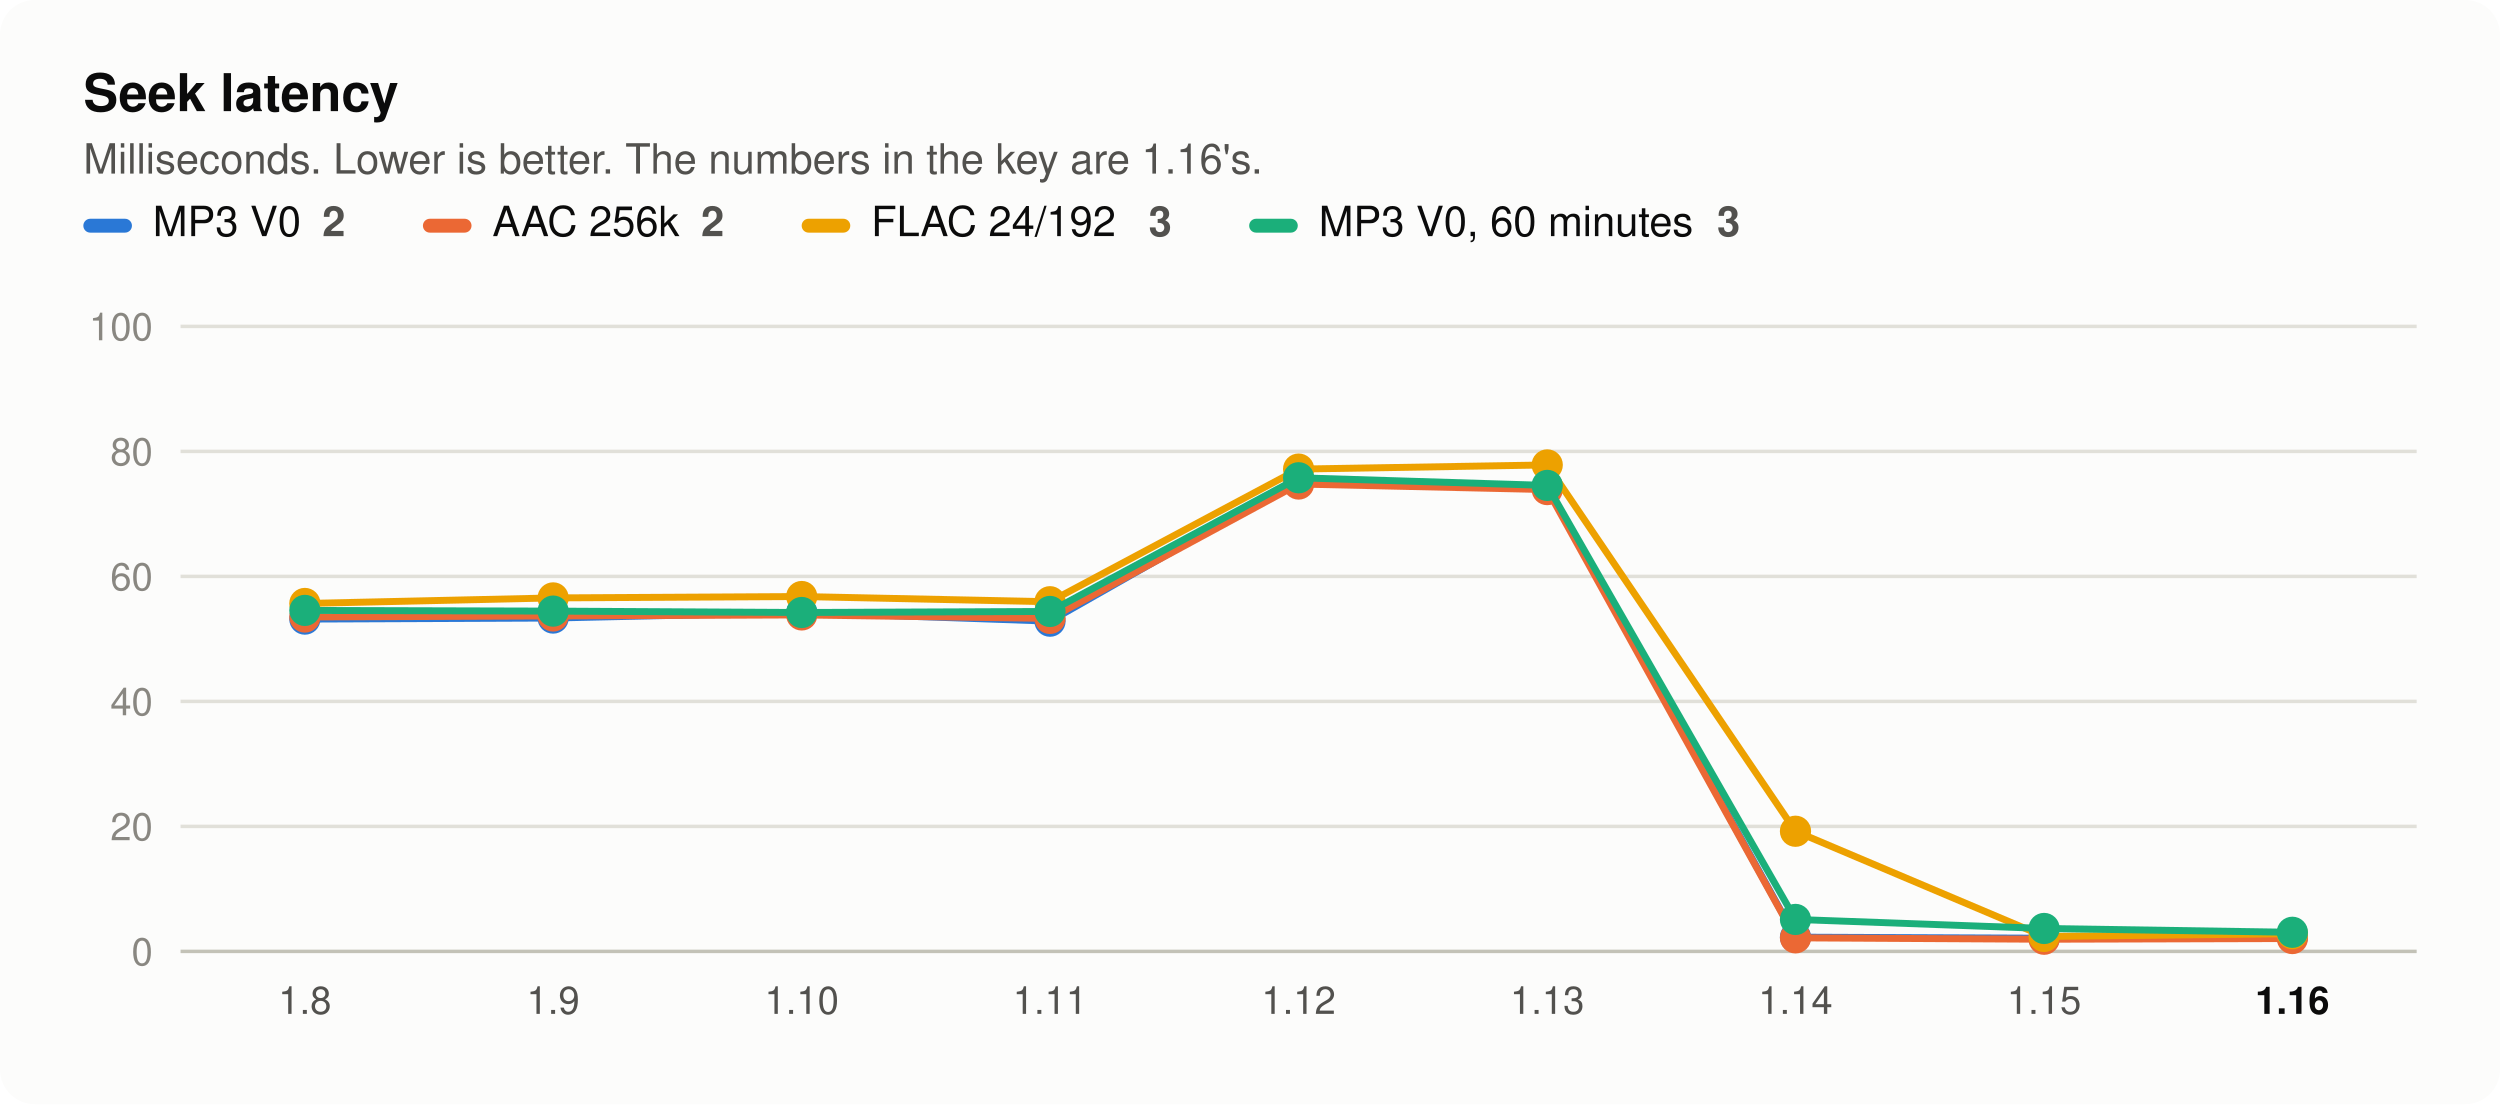
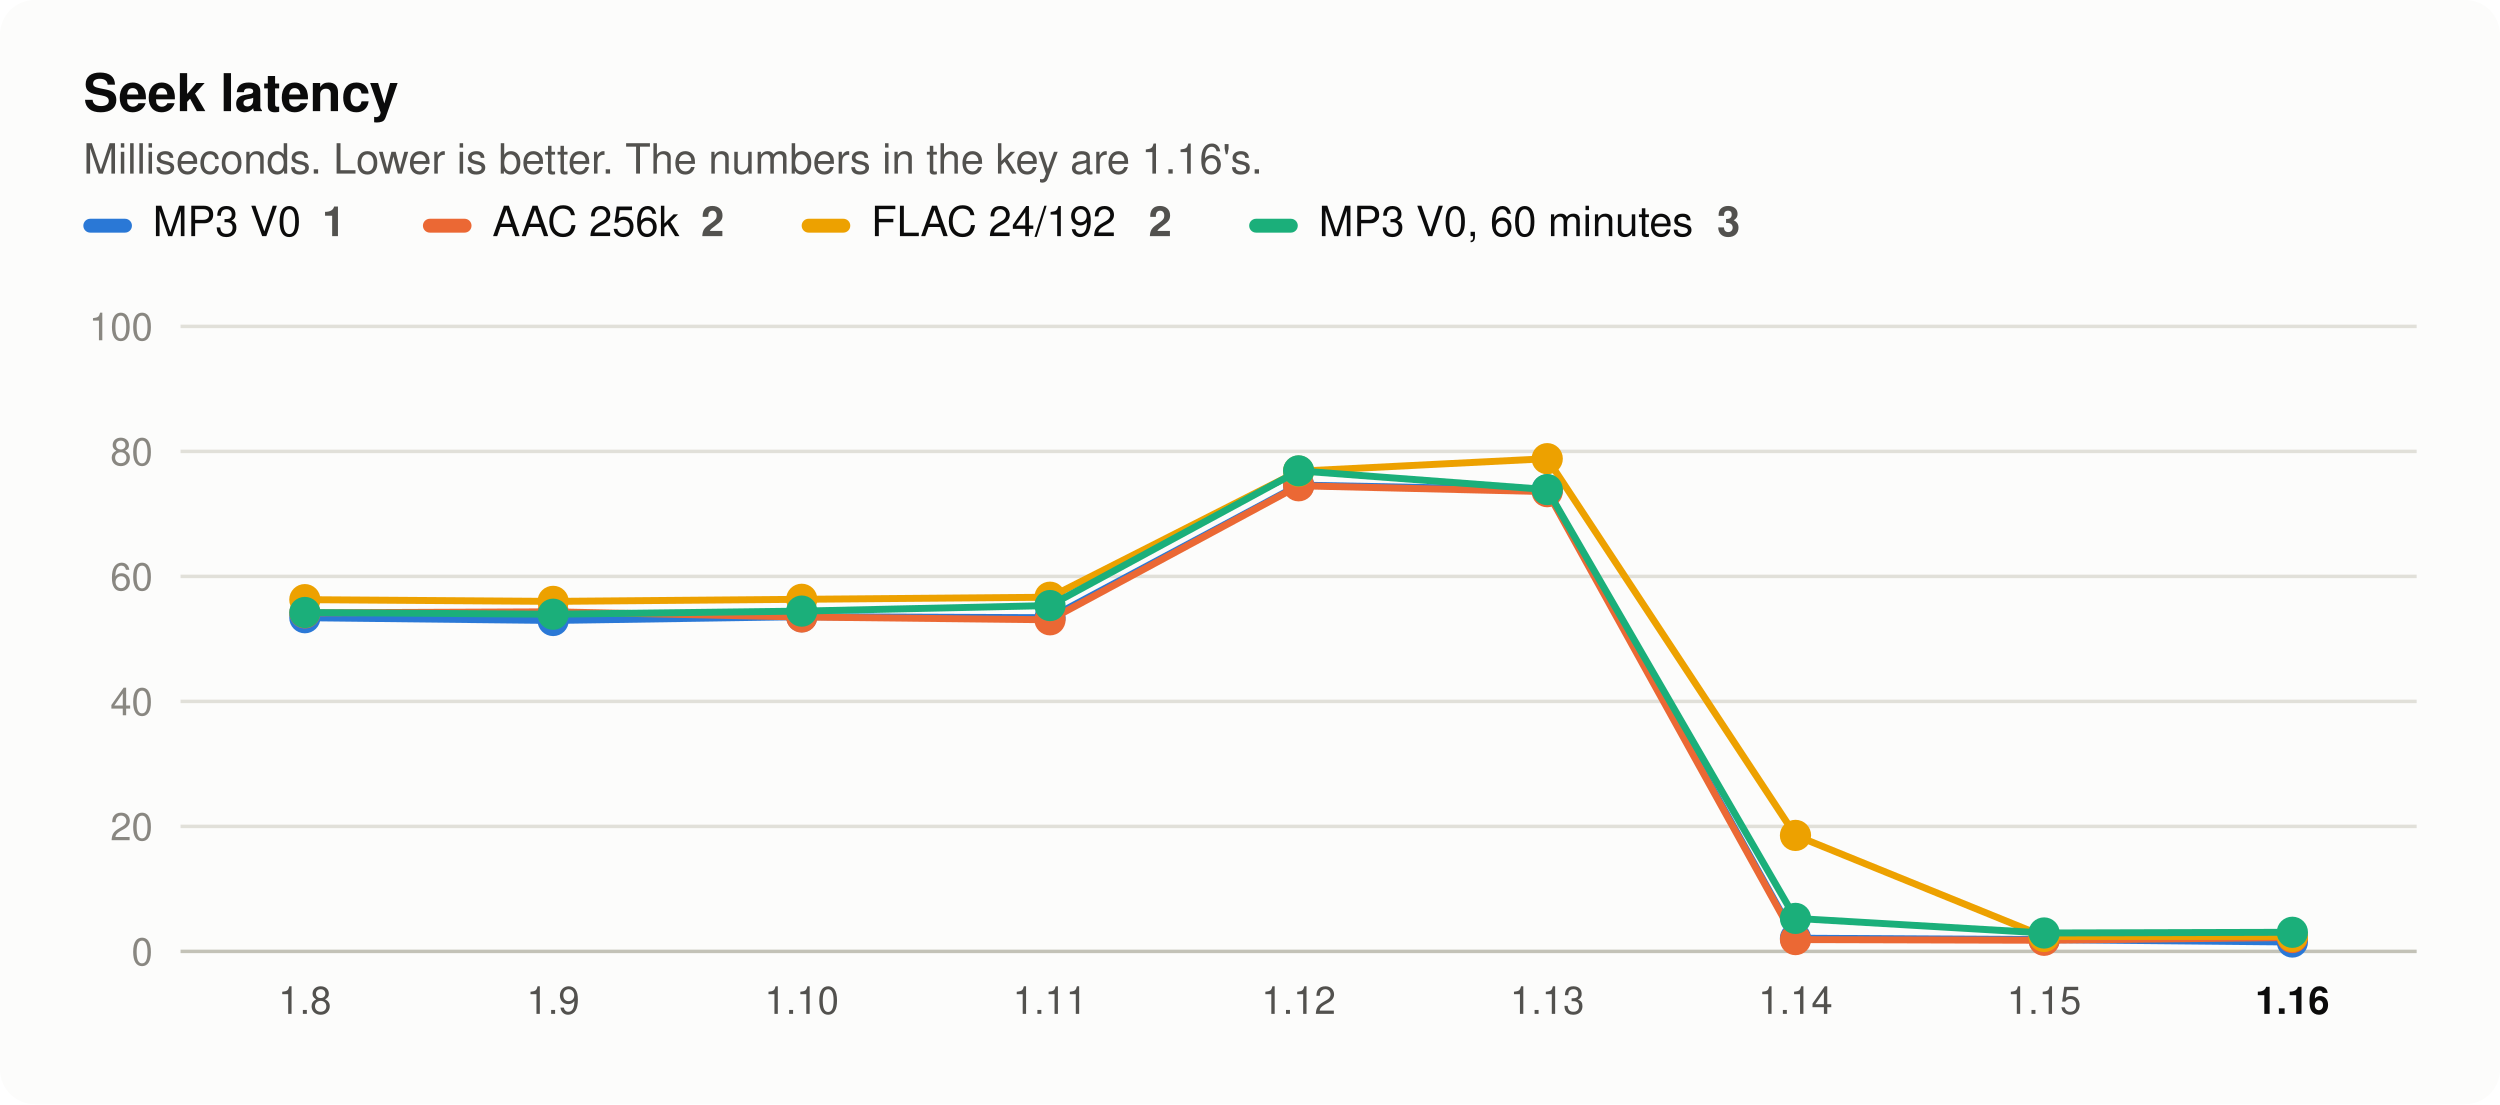
<svg xmlns="http://www.w3.org/2000/svg" viewBox="0 0 720 318" width="720" height="318" font-family="-apple-system,BlinkMacSystemFont,'Segoe UI',Helvetica,Arial,sans-serif" role="img" aria-label="Seek latency">
  <style>.bg{fill:#fcfcfb}.t{fill:#0b0b0b}.m{fill:#52514e}.q{fill:#898781}.box{fill:#f0efec}.g{stroke:#e1e0d9}.a{stroke:#c3c2b7}.k{stroke:#b9b8b2}.ring{stroke:#fcfcfb}.s0{fill:#2a78d6;stroke:#2a78d6}.s1{fill:#eb6834;stroke:#eb6834}.s2{fill:#1baf7a;stroke:#1baf7a}.s3{fill:#eda100;stroke:#eda100}@media (prefers-color-scheme:dark){.bg{fill:#1a1a19}.t{fill:#f0efec}.m{fill:#c3c2b7}.q{fill:#898781}.box{fill:#262624}.g{stroke:#2c2c2a}.a{stroke:#383835}.k{stroke:#55554f}.ring{stroke:#1a1a19}.s0{fill:#3987e5;stroke:#3987e5}.s1{fill:#d95926;stroke:#d95926}.s2{fill:#199e70;stroke:#199e70}.s3{fill:#c98500;stroke:#c98500}}text{font-variant-numeric:tabular-nums}.ln{fill:none;stroke-linejoin:round;stroke-linecap:round}rect.s0,rect.s1,rect.s2,rect.s3,rect.s4,rect.s5,rect.s6,rect.s7,rect.sg{stroke:none}</style>
  <rect class="bg" width="720" height="318" rx="10" />
  <text class="t" x="24.0" y="32.0" font-size="15" text-anchor="start" font-weight="600">Seek latency</text>
  <text class="m" x="24.0" y="50.0" font-size="12" text-anchor="start">Milliseconds. Lower is better. The numbers in the key are 1.16's.</text>
  <rect class="s0" x="24" y="63.0" width="14" height="4" rx="2" />
  <text class="t" x="44.0" y="68.0" font-size="12" text-anchor="start">MP3 V0</text>
-   <text class="m" x="92.8" y="68.0" font-size="12" text-anchor="start" font-weight="600">2</text>
+   <text class="m" x="92.8" y="68.0" font-size="12" text-anchor="start" font-weight="600">1</text>
  <rect class="s1" x="121.8" y="63.0" width="14" height="4" rx="2" />
  <text class="t" x="141.8" y="68.0" font-size="12" text-anchor="start">AAC 256k</text>
  <text class="m" x="201.9" y="68.0" font-size="12" text-anchor="start" font-weight="600">2</text>
  <rect class="s3" x="230.88" y="63.0" width="14" height="4" rx="2" />
  <text class="t" x="250.9" y="68.0" font-size="12" text-anchor="start">FLAC 24/192</text>
-   <text class="m" x="330.8" y="68.0" font-size="12" text-anchor="start" font-weight="600">3</text>
+   <text class="m" x="330.8" y="68.0" font-size="12" text-anchor="start" font-weight="600">2</text>
  <rect class="s2" x="359.76" y="63.0" width="14" height="4" rx="2" />
  <text class="t" x="379.8" y="68.0" font-size="12" text-anchor="start">MP3 V0, 60 minutes</text>
  <text class="m" x="494.5" y="68.0" font-size="12" text-anchor="start" font-weight="600">3</text>
  <line class="a" x1="52.0" y1="274.0" x2="696.0" y2="274.0" stroke-width="1" />
  <text class="q" x="44.0" y="278.0" font-size="11" text-anchor="end">0</text>
  <line class="g" x1="52.0" y1="238.0" x2="696.0" y2="238.0" stroke-width="1" />
  <text class="q" x="44.0" y="242.0" font-size="11" text-anchor="end">20</text>
  <line class="g" x1="52.0" y1="202.0" x2="696.0" y2="202.0" stroke-width="1" />
  <text class="q" x="44.0" y="206.0" font-size="11" text-anchor="end">40</text>
  <line class="g" x1="52.0" y1="166.0" x2="696.0" y2="166.0" stroke-width="1" />
  <text class="q" x="44.0" y="170.0" font-size="11" text-anchor="end">60</text>
  <line class="g" x1="52.0" y1="130.0" x2="696.0" y2="130.0" stroke-width="1" />
  <text class="q" x="44.0" y="134.0" font-size="11" text-anchor="end">80</text>
  <line class="g" x1="52.0" y1="94.0" x2="696.0" y2="94.0" stroke-width="1" />
  <text class="q" x="44.0" y="98.0" font-size="11" text-anchor="end">100</text>
  <text class="m" x="87.8" y="292.0" font-size="11" text-anchor="middle">1.8</text>
  <text class="m" x="159.3" y="292.0" font-size="11" text-anchor="middle">1.9</text>
  <text class="m" x="230.9" y="292.0" font-size="11" text-anchor="middle">1.10</text>
  <text class="m" x="302.4" y="292.0" font-size="11" text-anchor="middle">1.11</text>
  <text class="m" x="374.0" y="292.0" font-size="11" text-anchor="middle">1.12</text>
  <text class="m" x="445.6" y="292.0" font-size="11" text-anchor="middle">1.13</text>
  <text class="m" x="517.1" y="292.0" font-size="11" text-anchor="middle">1.14</text>
  <text class="m" x="588.7" y="292.0" font-size="11" text-anchor="middle">1.15</text>
  <text class="t" x="660.2" y="292.0" font-size="11" text-anchor="middle" font-weight="600">1.16</text>
-   <path class="ln s0" stroke-width="2" d="M87.8,178.3 L159.3,178.0 L230.9,176.4 L302.4,178.9 L374.0,138.2 L445.6,140.2 L517.1,269.9 L588.7,270.2 L660.2,269.8" />
-   <circle class="s0 ring" cx="87.8" cy="178.3" r="3.5" stroke-width="2" />
-   <circle class="s0 ring" cx="159.3" cy="178.0" r="3.5" stroke-width="2" />
-   <circle class="s0 ring" cx="230.9" cy="176.4" r="3.5" stroke-width="2" />
-   <circle class="s0 ring" cx="302.4" cy="178.9" r="3.5" stroke-width="2" />
-   <circle class="s0 ring" cx="374.0" cy="138.2" r="3.5" stroke-width="2" />
-   <circle class="s0 ring" cx="445.6" cy="140.2" r="3.5" stroke-width="2" />
-   <circle class="s0 ring" cx="517.1" cy="269.9" r="3.5" stroke-width="2" />
-   <circle class="s0 ring" cx="588.7" cy="270.2" r="3.5" stroke-width="2" />
-   <circle class="s0 ring" cx="660.2" cy="269.8" r="3.5" stroke-width="2" />
-   <path class="ln s1" stroke-width="2" d="M87.8,177.7 L159.3,177.4 L230.9,177.1 L302.4,178.1 L374.0,139.4 L445.6,141.0 L517.1,270.1 L588.7,270.5 L660.2,270.3" />
-   <circle class="s1 ring" cx="87.8" cy="177.7" r="3.5" stroke-width="2" />
-   <circle class="s1 ring" cx="159.3" cy="177.4" r="3.5" stroke-width="2" />
-   <circle class="s1 ring" cx="230.9" cy="177.1" r="3.5" stroke-width="2" />
-   <circle class="s1 ring" cx="302.4" cy="178.1" r="3.5" stroke-width="2" />
-   <circle class="s1 ring" cx="374.0" cy="139.4" r="3.5" stroke-width="2" />
-   <circle class="s1 ring" cx="445.6" cy="141.0" r="3.5" stroke-width="2" />
-   <circle class="s1 ring" cx="517.1" cy="270.1" r="3.5" stroke-width="2" />
-   <circle class="s1 ring" cx="588.7" cy="270.5" r="3.5" stroke-width="2" />
-   <circle class="s1 ring" cx="660.2" cy="270.3" r="3.5" stroke-width="2" />
-   <path class="ln s3" stroke-width="2" d="M87.8,173.8 L159.3,172.2 L230.9,171.8 L302.4,173.3 L374.0,135.1 L445.6,133.9 L517.1,239.4 L588.7,269.7 L660.2,268.9" />
-   <circle class="s3 ring" cx="87.8" cy="173.8" r="3.5" stroke-width="2" />
-   <circle class="s3 ring" cx="159.3" cy="172.2" r="3.5" stroke-width="2" />
-   <circle class="s3 ring" cx="230.9" cy="171.8" r="3.5" stroke-width="2" />
-   <circle class="s3 ring" cx="302.4" cy="173.3" r="3.5" stroke-width="2" />
-   <circle class="s3 ring" cx="374.0" cy="135.1" r="3.5" stroke-width="2" />
-   <circle class="s3 ring" cx="445.6" cy="133.9" r="3.5" stroke-width="2" />
-   <circle class="s3 ring" cx="517.1" cy="239.4" r="3.5" stroke-width="2" />
+   <path class="ln s0" stroke-width="2" d="M87.8,177.9 L159.3,178.7 L230.9,177.6 L302.4,177.9 L374.0,139.7 L445.6,141.1 L517.1,270.2 L588.7,270.6 L660.2,271.3" />
+   <circle class="s0 ring" cx="87.8" cy="177.9" r="3.5" stroke-width="2" />
+   <circle class="s0 ring" cx="159.3" cy="178.7" r="3.5" stroke-width="2" />
+   <circle class="s0 ring" cx="230.9" cy="177.6" r="3.5" stroke-width="2" />
+   <circle class="s0 ring" cx="302.4" cy="177.9" r="3.5" stroke-width="2" />
+   <circle class="s0 ring" cx="374.0" cy="139.7" r="3.5" stroke-width="2" />
+   <circle class="s0 ring" cx="445.6" cy="141.1" r="3.5" stroke-width="2" />
+   <circle class="s0 ring" cx="517.1" cy="270.2" r="3.5" stroke-width="2" />
+   <circle class="s0 ring" cx="588.7" cy="270.6" r="3.5" stroke-width="2" />
+   <circle class="s0 ring" cx="660.2" cy="271.3" r="3.5" stroke-width="2" />
+   <path class="ln s1" stroke-width="2" d="M87.8,176.5 L159.3,176.2 L230.9,177.7 L302.4,178.5 L374.0,139.9 L445.6,141.6 L517.1,270.6 L588.7,270.8 L660.2,270.0" />
+   <circle class="s1 ring" cx="87.8" cy="176.5" r="3.5" stroke-width="2" />
+   <circle class="s1 ring" cx="159.3" cy="176.2" r="3.5" stroke-width="2" />
+   <circle class="s1 ring" cx="230.9" cy="177.7" r="3.5" stroke-width="2" />
+   <circle class="s1 ring" cx="302.4" cy="178.5" r="3.5" stroke-width="2" />
+   <circle class="s1 ring" cx="374.0" cy="139.9" r="3.5" stroke-width="2" />
+   <circle class="s1 ring" cx="445.6" cy="141.6" r="3.5" stroke-width="2" />
+   <circle class="s1 ring" cx="517.1" cy="270.6" r="3.5" stroke-width="2" />
+   <circle class="s1 ring" cx="588.7" cy="270.8" r="3.5" stroke-width="2" />
+   <circle class="s1 ring" cx="660.2" cy="270.0" r="3.5" stroke-width="2" />
+   <path class="ln s3" stroke-width="2" d="M87.8,172.7 L159.3,173.2 L230.9,172.6 L302.4,172.0 L374.0,135.7 L445.6,132.1 L517.1,240.6 L588.7,269.7 L660.2,269.7" />
+   <circle class="s3 ring" cx="87.8" cy="172.7" r="3.5" stroke-width="2" />
+   <circle class="s3 ring" cx="159.3" cy="173.2" r="3.5" stroke-width="2" />
+   <circle class="s3 ring" cx="230.9" cy="172.6" r="3.5" stroke-width="2" />
+   <circle class="s3 ring" cx="302.4" cy="172.0" r="3.5" stroke-width="2" />
+   <circle class="s3 ring" cx="374.0" cy="135.7" r="3.5" stroke-width="2" />
+   <circle class="s3 ring" cx="445.6" cy="132.1" r="3.5" stroke-width="2" />
+   <circle class="s3 ring" cx="517.1" cy="240.6" r="3.5" stroke-width="2" />
  <circle class="s3 ring" cx="588.7" cy="269.7" r="3.5" stroke-width="2" />
-   <circle class="s3 ring" cx="660.2" cy="268.9" r="3.5" stroke-width="2" />
-   <path class="ln s2" stroke-width="2" d="M87.8,175.8 L159.3,176.0 L230.9,176.4 L302.4,176.1 L374.0,137.6 L445.6,139.8 L517.1,264.8 L588.7,267.4 L660.2,268.5" />
-   <circle class="s2 ring" cx="87.8" cy="175.8" r="3.5" stroke-width="2" />
-   <circle class="s2 ring" cx="159.3" cy="176.0" r="3.5" stroke-width="2" />
-   <circle class="s2 ring" cx="230.9" cy="176.4" r="3.5" stroke-width="2" />
-   <circle class="s2 ring" cx="302.4" cy="176.1" r="3.5" stroke-width="2" />
-   <circle class="s2 ring" cx="374.0" cy="137.6" r="3.5" stroke-width="2" />
-   <circle class="s2 ring" cx="445.6" cy="139.8" r="3.5" stroke-width="2" />
-   <circle class="s2 ring" cx="517.1" cy="264.8" r="3.5" stroke-width="2" />
-   <circle class="s2 ring" cx="588.7" cy="267.4" r="3.5" stroke-width="2" />
+   <circle class="s3 ring" cx="660.2" cy="269.7" r="3.5" stroke-width="2" />
+   <path class="ln s2" stroke-width="2" d="M87.8,176.4 L159.3,176.9 L230.9,176.0 L302.4,174.4 L374.0,135.6 L445.6,141.0 L517.1,264.5 L588.7,268.7 L660.2,268.5" />
+   <circle class="s2 ring" cx="87.8" cy="176.4" r="3.5" stroke-width="2" />
+   <circle class="s2 ring" cx="159.3" cy="176.9" r="3.5" stroke-width="2" />
+   <circle class="s2 ring" cx="230.9" cy="176.0" r="3.5" stroke-width="2" />
+   <circle class="s2 ring" cx="302.4" cy="174.4" r="3.5" stroke-width="2" />
+   <circle class="s2 ring" cx="374.0" cy="135.6" r="3.5" stroke-width="2" />
+   <circle class="s2 ring" cx="445.6" cy="141.0" r="3.5" stroke-width="2" />
+   <circle class="s2 ring" cx="517.1" cy="264.5" r="3.5" stroke-width="2" />
+   <circle class="s2 ring" cx="588.7" cy="268.7" r="3.5" stroke-width="2" />
  <circle class="s2 ring" cx="660.2" cy="268.5" r="3.5" stroke-width="2" />
</svg>
